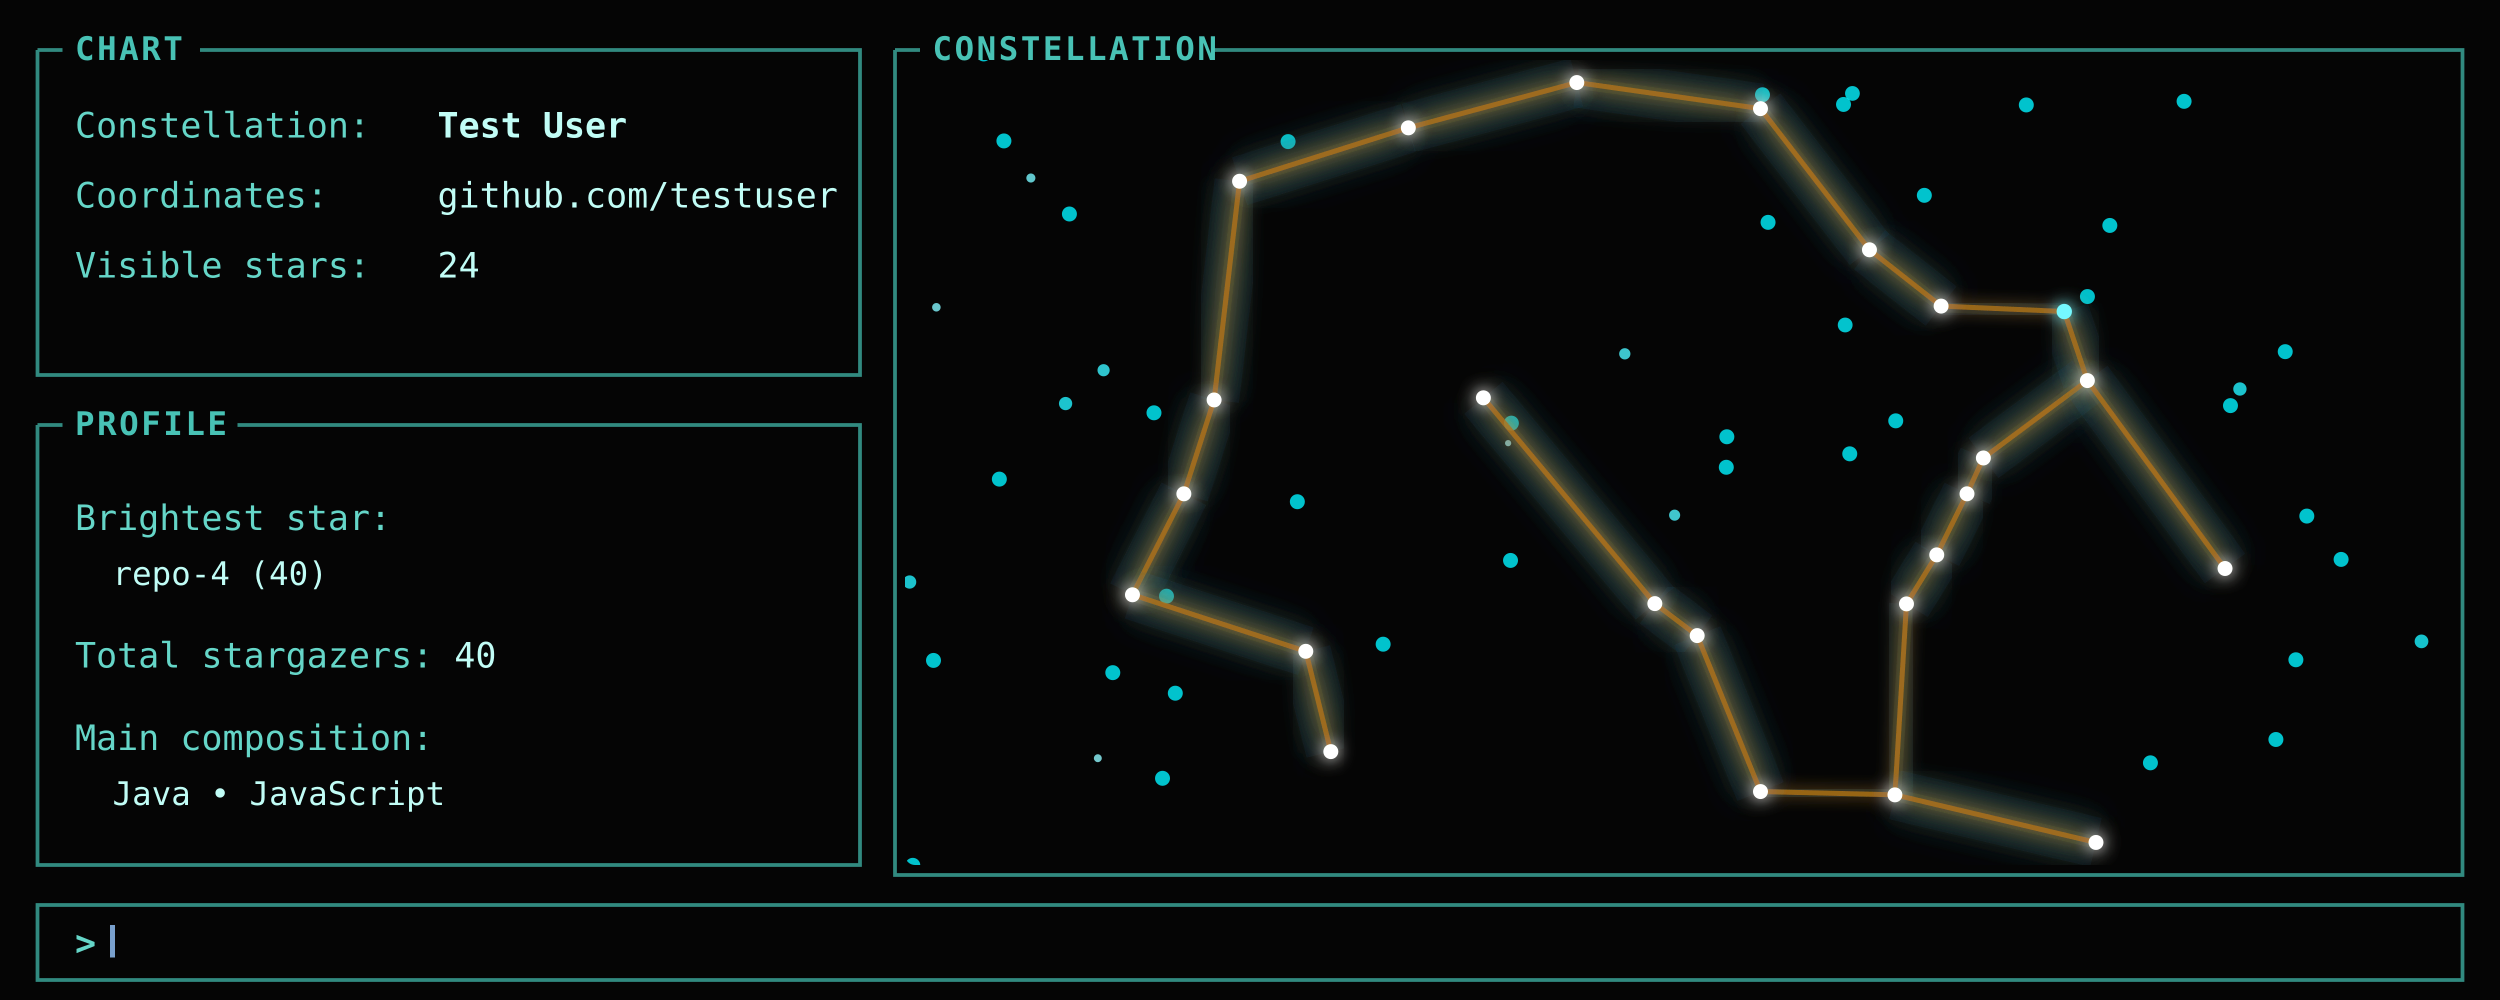
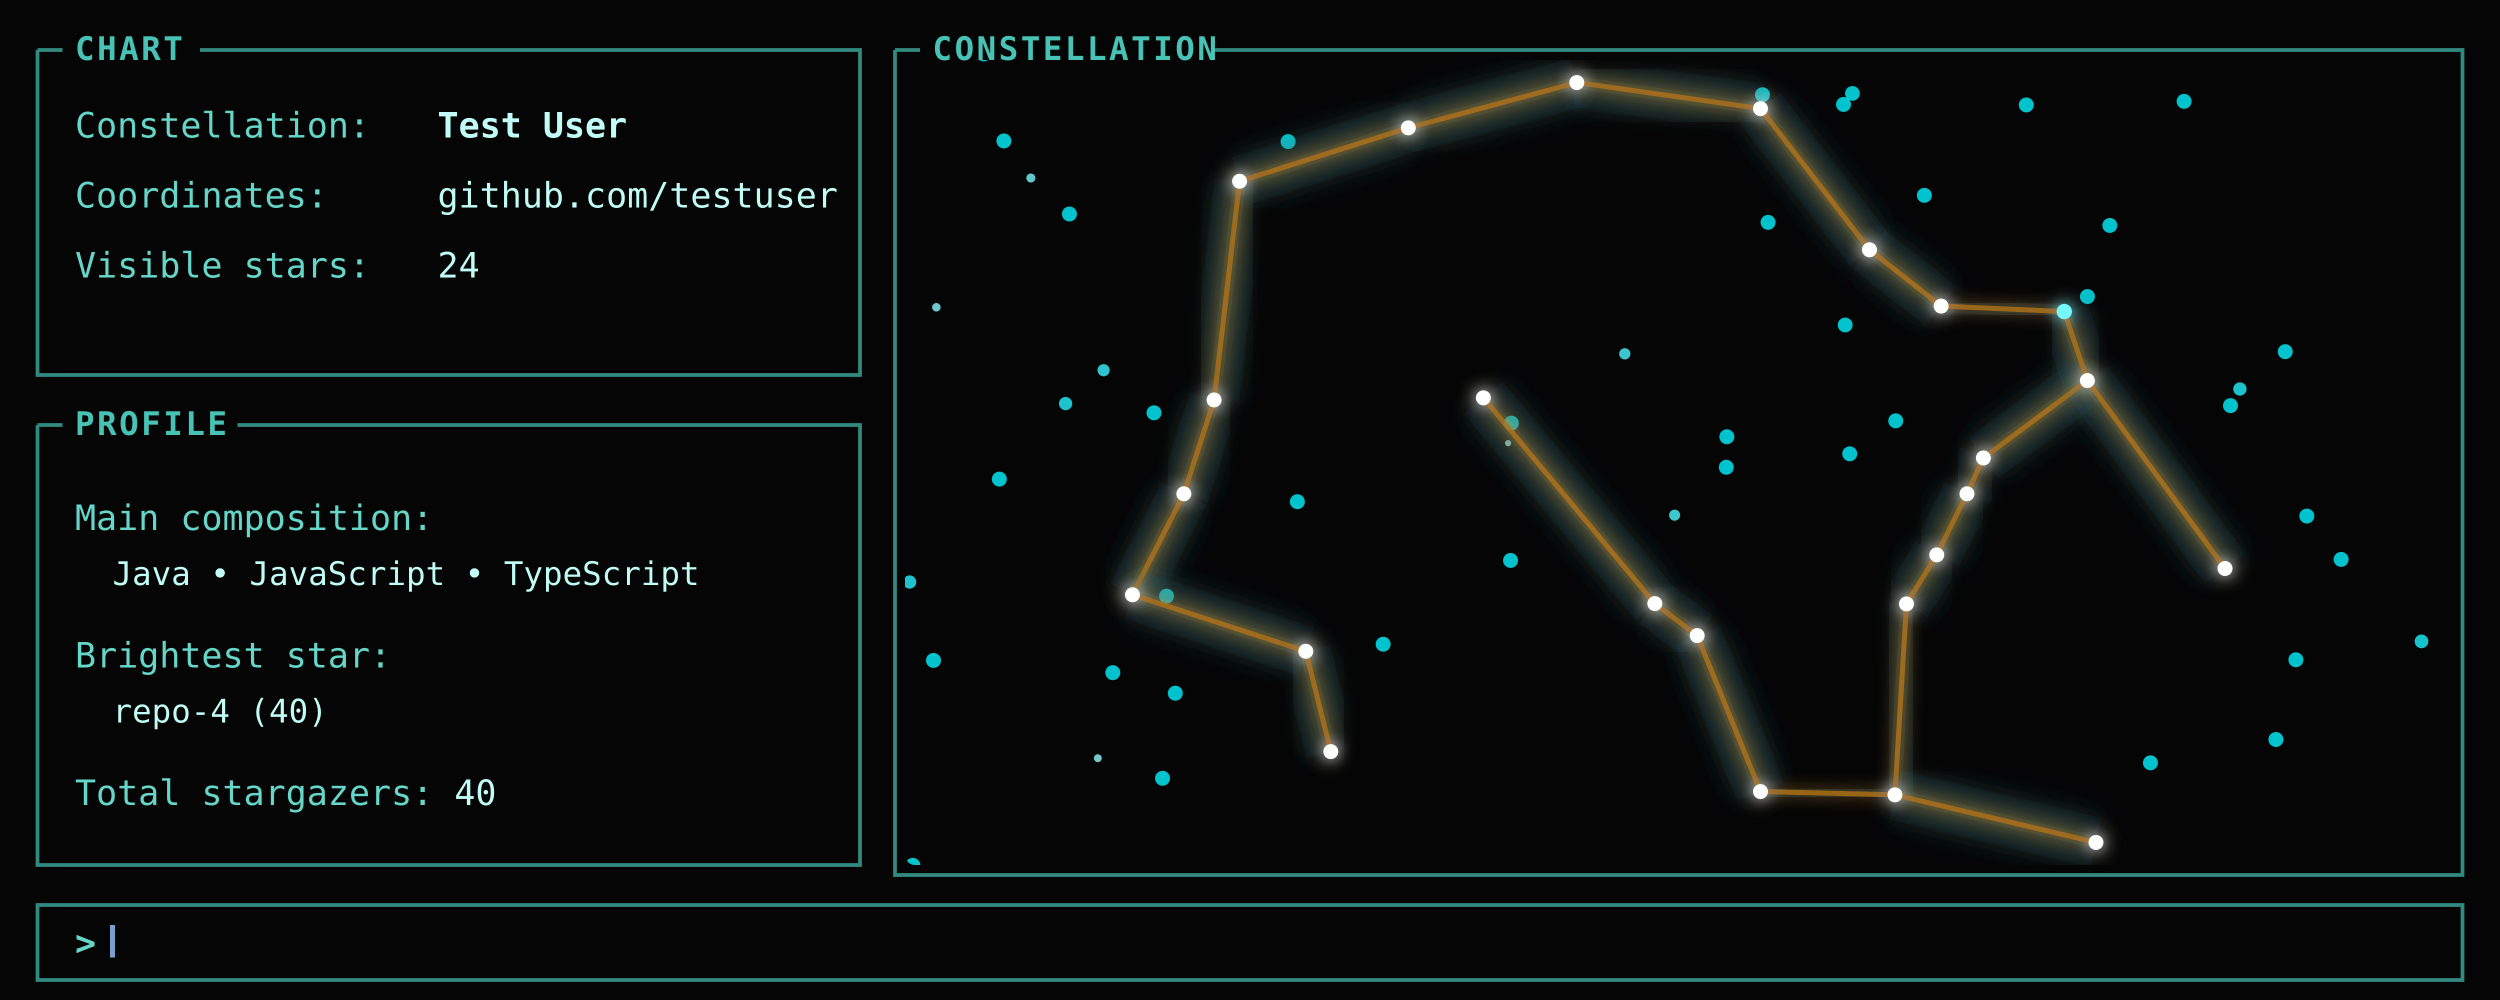
<svg xmlns="http://www.w3.org/2000/svg" width="1000" height="400" viewBox="0 0 1000 400">
  <style>
                body {
                    background: #050505;
                    display: flex;
                    align-items: center;
                    justify-content: center;
                    height: 100vh;
                    margin: 0;
                    overflow: hidden;
                }

                .canvas-wrapper {
                    filter: drop-shadow(0 0 12px rgba(0, 242, 255, 0.5));
                    display: flex;
                    align-items: center;
                    justify-content: center;
                    border: solid white 0.5px;
                }

                svg {
                    width: 100%;
                    height: 100%;
                    display: block;
                }

                @keyframes wobbleRotate {
                    0% {
                        transform: rotate(0deg) scale(1);
                    }

                    25% {
                        transform: rotate(90deg) scale(1.02) skewX(1deg);
                    }

                    50% {
                        transform: rotate(180deg) scale(1);
                    }

                    75% {
                        transform: rotate(270deg) scale(0.98) skewX(-1deg);
                    }

                    100% {
                        transform: rotate(360deg) scale(1);
                    }
                }

                .tui-border { stroke: #318a80; stroke-width: 1.5; fill: none; }
                .tui-header { fill: #48c2b5; font-size: 13px; font-weight: bold; letter-spacing: 1px; font-family: Consolas; }
                .label { fill: #65d6c8; font-size: 14px; font-family: Consolas; }
                .value { fill: #c1fdf6; font-size: 14px; font-family: Consolas; }
                .value-indent { fill: #c1fdf6; font-size: 13px; font-family: Consolas; }
-                 .crosshair { stroke: #2a615a; stroke-width: 1; opacity: 0.7; }
            </style>
  <defs>
    <filter id="neonGlow">
      <feGaussianBlur stdDeviation="3" result="blur" />
      <feComposite in="SourceGraphic" in2="blur" operator="over" />
    </filter>
    <filter id="lineGlow" x="-20%" y="-20%" width="140%" height="140%">
      <feGaussianBlur stdDeviation="3" result="blur" />
      <feComposite in="SourceGraphic" in2="blur" operator="over" />
    </filter>
    <filter id="secondLangGlow" x="-50%" y="-50%" width="200%" height="200%">
      <feGaussianBlur stdDeviation="6" result="blur" />
      <feFlood flood-color="#f1e05a" result="color" />
      <feComposite in="color" in2="blur" operator="in" result="glow" />
      <feMerge>
        <feMergeNode in="glow" />
        <feMergeNode in="SourceGraphic" />
      </feMerge>
    </filter>
    <filter id="thirdLangGlow" x="-50%" y="-50%" width="200%" height="200%">
      <feGaussianBlur stdDeviation="6" result="blur" />
      <feFlood flood-color="#3178c6" result="color" />
      <feComposite in="color" in2="blur" operator="in" result="glow" />
      <feMerge>
        <feMergeNode in="glow" />
        <feMergeNode in="SourceGraphic" />
      </feMerge>
    </filter>
    <filter id="softGlow" x="-50%" y="-50%" width="200%" height="200%">
      <feGaussianBlur stdDeviation="6" result="blur" />
      <feFlood flood-color="#b07219" result="color" />
      <feComposite in="color" in2="blur" operator="in" result="softGlow" />
      <feMerge>
        <feMergeNode in="softGlow" />
        <feMergeNode in="SourceGraphic" />
      </feMerge>
    </filter>
    <clipPath id="viewportClip">
      <rect x="362" y="24" width="619" height="322" rx="4" ry="4" />
    </clipPath>
  </defs>
  <rect width="1000" height="400" fill="#050505" />
  <g clip-path="url(#viewportClip)">
    <g id="starfield">
      <circle cx="737.407" cy="41.778" r="3" fill="rgb(0, 242, 255)" opacity="0.8">
        <animate attributeName="opacity" values="0.1;0.7;0.1" dur="4.551s" repeatCount="indefinite" />
      </circle>
      <circle cx="295.469" cy="337.65" r="3" fill="rgb(0, 242, 255)" opacity="0.8">
        <animate attributeName="opacity" values="0.1;0.7;0.1" dur="2.338s" repeatCount="indefinite" />
      </circle>
      <circle cx="445.121" cy="269.064" r="3" fill="rgb(0, 242, 255)" opacity="0.8">
        <animate attributeName="opacity" values="0.1;0.7;0.1" dur="2.59s" repeatCount="indefinite" />
      </circle>
      <circle cx="17.195" cy="51.151" r="2.363" fill="rgb(64, 245, 255)" opacity="0.8">
        <animate attributeName="opacity" values="0.1;0.7;0.1" dur="3.423s" repeatCount="indefinite" />
      </circle>
      <circle cx="202.312" cy="54.775" r="3" fill="rgb(0, 242, 255)" opacity="0.8">
        <animate attributeName="opacity" values="0.1;0.7;0.1" dur="4.64s" repeatCount="indefinite" />
      </circle>
      <circle cx="413.249" cy="370.766" r="3" fill="rgb(0, 242, 255)" opacity="0.8">
        <animate attributeName="opacity" values="0.1;0.7;0.1" dur="4.916s" repeatCount="indefinite" />
      </circle>
      <circle cx="910.363" cy="295.799" r="3" fill="rgb(0, 242, 255)" opacity="0.8">
        <animate attributeName="opacity" values="0.1;0.7;0.1" dur="3.559s" repeatCount="indefinite" />
      </circle>
      <circle cx="758.297" cy="168.334" r="3" fill="rgb(0, 242, 255)" opacity="0.8">
        <animate attributeName="opacity" values="0.1;0.7;0.1" dur="3.871s" repeatCount="indefinite" />
      </circle>
      <circle cx="860.173" cy="305.132" r="3" fill="rgb(0, 242, 255)" opacity="0.8">
        <animate attributeName="opacity" values="0.1;0.7;0.1" dur="2.055s" repeatCount="indefinite" />
      </circle>
      <circle cx="78.956" cy="172.327" r="3" fill="rgb(0, 242, 255)" opacity="0.8">
        <animate attributeName="opacity" values="0.1;0.7;0.1" dur="5.492s" repeatCount="indefinite" />
      </circle>
      <circle cx="373.402" cy="264.169" r="3" fill="rgb(0, 242, 255)" opacity="0.8">
        <animate attributeName="opacity" values="0.1;0.7;0.1" dur="3.52s" repeatCount="indefinite" />
      </circle>
      <circle cx="80.182" cy="360.366" r="3" fill="rgb(0, 242, 255)" opacity="0.8">
        <animate attributeName="opacity" values="0.1;0.7;0.1" dur="2.214s" repeatCount="indefinite" />
      </circle>
      <circle cx="170.508" cy="49.255" r="3" fill="rgb(0, 242, 255)" opacity="0.8">
        <animate attributeName="opacity" values="0.1;0.7;0.1" dur="3.946s" repeatCount="indefinite" />
      </circle>
      <circle cx="916.802" cy="6.67" r="3" fill="rgb(0, 242, 255)" opacity="0.8">
        <animate attributeName="opacity" values="0.1;0.7;0.1" dur="5.149s" repeatCount="indefinite" />
      </circle>
      <circle cx="441.435" cy="148.089" r="2.437" fill="rgb(57, 244, 255)" opacity="0.8">
        <animate attributeName="opacity" values="0.1;0.7;0.1" dur="2.904s" repeatCount="indefinite" />
      </circle>
      <circle cx="968.602" cy="256.55" r="2.745" fill="rgb(26, 243, 255)" opacity="0.8">
        <animate attributeName="opacity" values="0.1;0.7;0.1" dur="2.025s" repeatCount="indefinite" />
      </circle>
      <circle cx="769.736" cy="78.133" r="3" fill="rgb(0, 242, 255)" opacity="0.8">
        <animate attributeName="opacity" values="0.1;0.7;0.1" dur="2.486s" repeatCount="indefinite" />
      </circle>
      <circle cx="843.933" cy="90.178" r="3" fill="rgb(0, 242, 255)" opacity="0.8">
        <animate attributeName="opacity" values="0.1;0.7;0.1" dur="5.621s" repeatCount="indefinite" />
      </circle>
      <circle cx="466.592" cy="238.474" r="3" fill="rgb(0, 242, 255)" opacity="0.8">
        <animate attributeName="opacity" values="0.1;0.7;0.1" dur="5.581s" repeatCount="indefinite" />
      </circle>
      <circle cx="77.363" cy="385.732" r="3" fill="rgb(0, 242, 255)" opacity="0.8">
        <animate attributeName="opacity" values="0.1;0.7;0.1" dur="2.383s" repeatCount="indefinite" />
      </circle>
      <circle cx="363.848" cy="232.808" r="2.659" fill="rgb(34, 243, 255)" opacity="0.8">
        <animate attributeName="opacity" values="0.1;0.7;0.1" dur="4.626s" repeatCount="indefinite" />
      </circle>
      <circle cx="127.305" cy="364.679" r="2.204" fill="rgb(81, 246, 255)" opacity="0.8">
        <animate attributeName="opacity" values="0.1;0.7;0.1" dur="2.645s" repeatCount="indefinite" />
      </circle>
      <circle cx="892.189" cy="162.247" r="3" fill="rgb(0, 242, 255)" opacity="0.8">
        <animate attributeName="opacity" values="0.1;0.7;0.1" dur="5.231s" repeatCount="indefinite" />
      </circle>
      <circle cx="42.894" cy="66.691" r="0.898" fill="rgb(214, 252, 255)" opacity="0.8">
        <animate attributeName="opacity" values="0.1;0.7;0.1" dur="4.588s" repeatCount="indefinite" />
      </circle>
      <circle cx="938.544" cy="372.352" r="1.368" fill="rgb(166, 250, 255)" opacity="0.8">
        <animate attributeName="opacity" values="0.1;0.7;0.1" dur="5.924s" repeatCount="indefinite" />
      </circle>
      <circle cx="269.131" cy="27.668" r="3" fill="rgb(0, 242, 255)" opacity="0.8">
        <animate attributeName="opacity" values="0.1;0.7;0.1" dur="4.537s" repeatCount="indefinite" />
      </circle>
      <circle cx="111.894" cy="333.714" r="3" fill="rgb(0, 242, 255)" opacity="0.8">
        <animate attributeName="opacity" values="0.1;0.7;0.1" dur="2.546s" repeatCount="indefinite" />
      </circle>
      <circle cx="401.567" cy="56.373" r="3" fill="rgb(0, 242, 255)" opacity="0.8">
        <animate attributeName="opacity" values="0.1;0.7;0.1" dur="5.691s" repeatCount="indefinite" />
      </circle>
      <circle cx="22.71" cy="8.368" r="3" fill="rgb(0, 242, 255)" opacity="0.8">
        <animate attributeName="opacity" values="0.1;0.7;0.1" dur="4.596s" repeatCount="indefinite" />
      </circle>
      <circle cx="427.768" cy="85.597" r="3" fill="rgb(0, 242, 255)" opacity="0.8">
        <animate attributeName="opacity" values="0.1;0.7;0.1" dur="2.944s" repeatCount="indefinite" />
      </circle>
      <circle cx="690.74" cy="174.706" r="3" fill="rgb(0, 242, 255)" opacity="0.8">
        <animate attributeName="opacity" values="0.1;0.7;0.1" dur="3.552s" repeatCount="indefinite" />
      </circle>
      <circle cx="604.211" cy="224.174" r="3" fill="rgb(0, 242, 255)" opacity="0.8">
        <animate attributeName="opacity" values="0.1;0.7;0.1" dur="5.961s" repeatCount="indefinite" />
      </circle>
      <circle cx="426.235" cy="161.424" r="2.657" fill="rgb(34, 243, 255)" opacity="0.8">
        <animate attributeName="opacity" values="0.1;0.7;0.1" dur="2.046s" repeatCount="indefinite" />
      </circle>
      <circle cx="219.404" cy="235.825" r="3" fill="rgb(0, 242, 255)" opacity="0.8">
        <animate attributeName="opacity" values="0.1;0.7;0.1" dur="4.886s" repeatCount="indefinite" />
      </circle>
      <circle cx="412.349" cy="71.206" r="1.816" fill="rgb(120, 248, 255)" opacity="0.8">
        <animate attributeName="opacity" values="0.1;0.7;0.1" dur="5.955s" repeatCount="indefinite" />
      </circle>
      <circle cx="302.998" cy="348.682" r="3" fill="rgb(0, 242, 255)" opacity="0.8">
        <animate attributeName="opacity" values="0.1;0.7;0.1" dur="2.882s" repeatCount="indefinite" />
      </circle>
      <circle cx="895.966" cy="155.602" r="2.666" fill="rgb(34, 243, 255)" opacity="0.8">
        <animate attributeName="opacity" values="0.1;0.7;0.1" dur="5.46s" repeatCount="indefinite" />
      </circle>
      <circle cx="873.635" cy="40.536" r="3" fill="rgb(0, 242, 255)" opacity="0.8">
        <animate attributeName="opacity" values="0.1;0.7;0.1" dur="4.838s" repeatCount="indefinite" />
      </circle>
      <circle cx="208.343" cy="399.388" r="2.622" fill="rgb(38, 243, 255)" opacity="0.8">
        <animate attributeName="opacity" values="0.1;0.7;0.1" dur="5.679s" repeatCount="indefinite" />
      </circle>
      <circle cx="690.518" cy="186.912" r="3" fill="rgb(0, 242, 255)" opacity="0.8">
        <animate attributeName="opacity" values="0.1;0.7;0.1" dur="4.206s" repeatCount="indefinite" />
      </circle>
      <circle cx="439.133" cy="303.286" r="1.584" fill="rgb(144, 249, 255)" opacity="0.8">
        <animate attributeName="opacity" values="0.1;0.7;0.1" dur="5.451s" repeatCount="indefinite" />
      </circle>
      <circle cx="219.469" cy="190.109" r="3" fill="rgb(0, 242, 255)" opacity="0.8">
        <animate attributeName="opacity" values="0.1;0.7;0.1" dur="5.757s" repeatCount="indefinite" />
      </circle>
      <circle cx="290.765" cy="26.284" r="3" fill="rgb(0, 242, 255)" opacity="0.8">
        <animate attributeName="opacity" values="0.1;0.7;0.1" dur="2.472s" repeatCount="indefinite" />
      </circle>
      <circle cx="365.119" cy="346.131" r="3" fill="rgb(0, 242, 255)" opacity="0.8">
        <animate attributeName="opacity" values="0.1;0.7;0.1" dur="5.513s" repeatCount="indefinite" />
      </circle>
      <circle cx="59.987" cy="245.303" r="1.776" fill="rgb(124, 248, 255)" opacity="0.8">
        <animate attributeName="opacity" values="0.1;0.7;0.1" dur="5.957s" repeatCount="indefinite" />
      </circle>
      <circle cx="738.07" cy="129.994" r="2.969" fill="rgb(3, 242, 255)" opacity="0.8">
        <animate attributeName="opacity" values="0.1;0.7;0.1" dur="5.786s" repeatCount="indefinite" />
      </circle>
      <circle cx="603.253" cy="177.256" r="1.253" fill="rgb(178, 251, 255)" opacity="0.8">
        <animate attributeName="opacity" values="0.1;0.7;0.1" dur="4.032s" repeatCount="indefinite" />
      </circle>
      <circle cx="518.937" cy="200.684" r="3" fill="rgb(0, 242, 255)" opacity="0.8">
        <animate attributeName="opacity" values="0.1;0.7;0.1" dur="5.458s" repeatCount="indefinite" />
      </circle>
      <circle cx="399.741" cy="191.649" r="3" fill="rgb(0, 242, 255)" opacity="0.8">
        <animate attributeName="opacity" values="0.1;0.7;0.1" dur="2.866s" repeatCount="indefinite" />
      </circle>
      <circle cx="138.14" cy="135.796" r="1.679" fill="rgb(134, 248, 255)" opacity="0.8">
        <animate attributeName="opacity" values="0.1;0.7;0.1" dur="3.416s" repeatCount="indefinite" />
      </circle>
      <circle cx="222.198" cy="292.637" r="3" fill="rgb(0, 242, 255)" opacity="0.8">
        <animate attributeName="opacity" values="0.1;0.7;0.1" dur="4.863s" repeatCount="indefinite" />
      </circle>
      <circle cx="604.542" cy="169.262" r="3" fill="rgb(0, 242, 255)" opacity="0.8">
        <animate attributeName="opacity" values="0.1;0.7;0.1" dur="4.344s" repeatCount="indefinite" />
      </circle>
      <circle cx="922.726" cy="206.43" r="3" fill="rgb(0, 242, 255)" opacity="0.8">
        <animate attributeName="opacity" values="0.1;0.7;0.1" dur="5.549s" repeatCount="indefinite" />
      </circle>
      <circle cx="704.992" cy="37.901" r="3" fill="rgb(0, 242, 255)" opacity="0.8">
        <animate attributeName="opacity" values="0.1;0.7;0.1" dur="2.413s" repeatCount="indefinite" />
      </circle>
      <circle cx="869.684" cy="4" r="3" fill="rgb(0, 242, 255)" opacity="0.8">
        <animate attributeName="opacity" values="0.1;0.7;0.1" dur="5.197s" repeatCount="indefinite" />
      </circle>
      <circle cx="300.962" cy="11.608" r="3" fill="rgb(0, 242, 255)" opacity="0.8">
        <animate attributeName="opacity" values="0.1;0.7;0.1" dur="3.039s" repeatCount="indefinite" />
      </circle>
      <circle cx="215.622" cy="0.816" r="3" fill="rgb(0, 242, 255)" opacity="0.8">
        <animate attributeName="opacity" values="0.1;0.7;0.1" dur="2.273s" repeatCount="indefinite" />
      </circle>
      <circle cx="64.499" cy="101.639" r="3" fill="rgb(0, 242, 255)" opacity="0.8">
        <animate attributeName="opacity" values="0.1;0.7;0.1" dur="3.997s" repeatCount="indefinite" />
      </circle>
      <circle cx="107.968" cy="332.993" r="3" fill="rgb(0, 242, 255)" opacity="0.8">
        <animate attributeName="opacity" values="0.1;0.7;0.1" dur="3.078s" repeatCount="indefinite" />
      </circle>
      <circle cx="739.901" cy="181.53" r="3" fill="rgb(0, 242, 255)" opacity="0.8">
        <animate attributeName="opacity" values="0.1;0.7;0.1" dur="4.58s" repeatCount="indefinite" />
      </circle>
      <circle cx="914.093" cy="140.666" r="3" fill="rgb(0, 242, 255)" opacity="0.8">
        <animate attributeName="opacity" values="0.1;0.7;0.1" dur="3.266s" repeatCount="indefinite" />
      </circle>
      <circle cx="470.122" cy="277.282" r="3" fill="rgb(0, 242, 255)" opacity="0.8">
        <animate attributeName="opacity" values="0.1;0.7;0.1" dur="4.563s" repeatCount="indefinite" />
      </circle>
      <circle cx="136.813" cy="59.182" r="3" fill="rgb(0, 242, 255)" opacity="0.8">
        <animate attributeName="opacity" values="0.1;0.7;0.1" dur="3.046s" repeatCount="indefinite" />
      </circle>
      <circle cx="81.503" cy="269.069" r="2.705" fill="rgb(30, 243, 255)" opacity="0.8">
        <animate attributeName="opacity" values="0.1;0.7;0.1" dur="5.092s" repeatCount="indefinite" />
      </circle>
      <circle cx="218.56" cy="247.179" r="3" fill="rgb(0, 242, 255)" opacity="0.8">
        <animate attributeName="opacity" values="0.1;0.7;0.1" dur="3.599s" repeatCount="indefinite" />
      </circle>
      <circle cx="918.357" cy="263.91" r="3" fill="rgb(0, 242, 255)" opacity="0.8">
        <animate attributeName="opacity" values="0.1;0.7;0.1" dur="2.757s" repeatCount="indefinite" />
      </circle>
      <circle cx="515.237" cy="56.64" r="3" fill="rgb(0, 242, 255)" opacity="0.8">
        <animate attributeName="opacity" values="0.1;0.7;0.1" dur="5.872s" repeatCount="indefinite" />
      </circle>
      <circle cx="465.007" cy="311.323" r="3" fill="rgb(0, 242, 255)" opacity="0.8">
        <animate attributeName="opacity" values="0.1;0.7;0.1" dur="5.116s" repeatCount="indefinite" />
      </circle>
      <circle cx="537.561" cy="14.436" r="2.112" fill="rgb(90, 246, 255)" opacity="0.8">
        <animate attributeName="opacity" values="0.1;0.7;0.1" dur="4.454s" repeatCount="indefinite" />
      </circle>
      <circle cx="810.523" cy="41.975" r="3" fill="rgb(0, 242, 255)" opacity="0.8">
        <animate attributeName="opacity" values="0.1;0.7;0.1" dur="4.444s" repeatCount="indefinite" />
      </circle>
      <circle cx="957.644" cy="381.339" r="3" fill="rgb(0, 242, 255)" opacity="0.8">
        <animate attributeName="opacity" values="0.1;0.7;0.1" dur="5.072s" repeatCount="indefinite" />
      </circle>
      <circle cx="393.47" cy="21.575" r="3" fill="rgb(0, 242, 255)" opacity="0.8">
        <animate attributeName="opacity" values="0.1;0.7;0.1" dur="3.569s" repeatCount="indefinite" />
      </circle>
      <circle cx="461.593" cy="165.124" r="3" fill="rgb(0, 242, 255)" opacity="0.8">
        <animate attributeName="opacity" values="0.1;0.7;0.1" dur="3.486s" repeatCount="indefinite" />
      </circle>
      <circle cx="834.973" cy="118.615" r="3" fill="rgb(0, 242, 255)" opacity="0.8">
        <animate attributeName="opacity" values="0.1;0.7;0.1" dur="5.766s" repeatCount="indefinite" />
      </circle>
      <circle cx="136.773" cy="262.575" r="3" fill="rgb(0, 242, 255)" opacity="0.8">
        <animate attributeName="opacity" values="0.1;0.7;0.1" dur="2.738s" repeatCount="indefinite" />
      </circle>
      <circle cx="740.972" cy="37.371" r="2.955" fill="rgb(4, 242, 255)" opacity="0.8">
        <animate attributeName="opacity" values="0.1;0.7;0.1" dur="2.896s" repeatCount="indefinite" />
      </circle>
      <circle cx="649.92" cy="141.528" r="2.262" fill="rgb(75, 245, 255)" opacity="0.8">
        <animate attributeName="opacity" values="0.1;0.7;0.1" dur="3.055s" repeatCount="indefinite" />
      </circle>
      <circle cx="739.963" cy="16.172" r="3" fill="rgb(0, 242, 255)" opacity="0.8">
        <animate attributeName="opacity" values="0.1;0.7;0.1" dur="2.638s" repeatCount="indefinite" />
      </circle>
      <circle cx="994.661" cy="108.077" r="3" fill="rgb(0, 242, 255)" opacity="0.8">
        <animate attributeName="opacity" values="0.1;0.7;0.1" dur="5.472s" repeatCount="indefinite" />
      </circle>
      <circle cx="144.568" cy="227.061" r="3" fill="rgb(0, 242, 255)" opacity="0.8">
        <animate attributeName="opacity" values="0.1;0.7;0.1" dur="5.906s" repeatCount="indefinite" />
      </circle>
      <circle cx="374.552" cy="122.911" r="1.706" fill="rgb(131, 248, 255)" opacity="0.8">
        <animate attributeName="opacity" values="0.1;0.7;0.1" dur="2.546s" repeatCount="indefinite" />
      </circle>
      <circle cx="224.333" cy="139.691" r="3" fill="rgb(0, 242, 255)" opacity="0.8">
        <animate attributeName="opacity" values="0.1;0.7;0.1" dur="5.649s" repeatCount="indefinite" />
      </circle>
      <circle cx="3.112" cy="199.045" r="1.665" fill="rgb(136, 248, 255)" opacity="0.8">
        <animate attributeName="opacity" values="0.1;0.7;0.1" dur="5.772s" repeatCount="indefinite" />
      </circle>
      <circle cx="707.222" cy="88.94" r="3" fill="rgb(0, 242, 255)" opacity="0.8">
        <animate attributeName="opacity" values="0.1;0.7;0.1" dur="2.825s" repeatCount="indefinite" />
      </circle>
      <circle cx="726.064" cy="371.482" r="3" fill="rgb(0, 242, 255)" opacity="0.8">
        <animate attributeName="opacity" values="0.1;0.7;0.1" dur="3.815s" repeatCount="indefinite" />
      </circle>
      <circle cx="553.26" cy="257.68" r="3" fill="rgb(0, 242, 255)" opacity="0.8">
        <animate attributeName="opacity" values="0.1;0.7;0.1" dur="5.247s" repeatCount="indefinite" />
      </circle>
      <circle cx="238.214" cy="141.739" r="3" fill="rgb(0, 242, 255)" opacity="0.8">
        <animate attributeName="opacity" values="0.1;0.7;0.1" dur="4.237s" repeatCount="indefinite" />
      </circle>
      <circle cx="124.267" cy="81.54" r="3" fill="rgb(0, 242, 255)" opacity="0.8">
        <animate attributeName="opacity" values="0.1;0.7;0.1" dur="2.42s" repeatCount="indefinite" />
      </circle>
      <circle cx="126.38" cy="248.771" r="2.943" fill="rgb(5, 242, 255)" opacity="0.8">
        <animate attributeName="opacity" values="0.1;0.7;0.1" dur="2.527s" repeatCount="indefinite" />
      </circle>
      <circle cx="947.715" cy="374.081" r="3" fill="rgb(0, 242, 255)" opacity="0.8">
        <animate attributeName="opacity" values="0.1;0.7;0.1" dur="4.949s" repeatCount="indefinite" />
      </circle>
      <circle cx="11.704" cy="393.794" r="3" fill="rgb(0, 242, 255)" opacity="0.8">
        <animate attributeName="opacity" values="0.1;0.7;0.1" dur="5.365s" repeatCount="indefinite" />
      </circle>
      <circle cx="980.245" cy="396.489" r="3" fill="rgb(0, 242, 255)" opacity="0.8">
        <animate attributeName="opacity" values="0.1;0.7;0.1" dur="4.219s" repeatCount="indefinite" />
      </circle>
      <circle cx="669.848" cy="206.063" r="2.223" fill="rgb(79, 246, 255)" opacity="0.8">
        <animate attributeName="opacity" values="0.1;0.7;0.1" dur="2.944s" repeatCount="indefinite" />
      </circle>
      <circle cx="307.494" cy="42.623" r="3" fill="rgb(0, 242, 255)" opacity="0.8">
        <animate attributeName="opacity" values="0.1;0.7;0.1" dur="5.551s" repeatCount="indefinite" />
      </circle>
      <circle cx="483.968" cy="8.653" r="1.455" fill="rgb(157, 250, 255)" opacity="0.8">
        <animate attributeName="opacity" values="0.1;0.7;0.1" dur="3.989s" repeatCount="indefinite" />
      </circle>
      <circle cx="351.17" cy="12.29" r="2.748" fill="rgb(25, 243, 255)" opacity="0.8">
        <animate attributeName="opacity" values="0.1;0.7;0.1" dur="3.258s" repeatCount="indefinite" />
      </circle>
      <circle cx="197.624" cy="61.329" r="3" fill="rgb(0, 242, 255)" opacity="0.8">
        <animate attributeName="opacity" values="0.1;0.7;0.1" dur="2.246s" repeatCount="indefinite" />
      </circle>
      <circle cx="16.39" cy="165.969" r="3" fill="rgb(0, 242, 255)" opacity="0.8">
        <animate attributeName="opacity" values="0.1;0.7;0.1" dur="3.56s" repeatCount="indefinite" />
      </circle>
      <circle cx="34.923" cy="107.846" r="3" fill="rgb(0, 242, 255)" opacity="0.8">
        <animate attributeName="opacity" values="0.1;0.7;0.1" dur="4.305s" repeatCount="indefinite" />
      </circle>
      <circle cx="936.443" cy="223.763" r="3" fill="rgb(0, 242, 255)" opacity="0.8">
        <animate attributeName="opacity" values="0.1;0.7;0.1" dur="4.991s" repeatCount="indefinite" />
      </circle>
    </g>
    <g transform="translate(164.1957, 7.524849)" filter="url(#neonGlow)" style="animation: float 11.097s ease-in-out infinite;">
      <g>
        <g filter="url(#thirdLangGlow)">
          <line x1="540" y1="35.935" x2="583.59" y2="92.391" stroke="#3178c6" stroke-width="20" stroke-opacity="0.07">
            <animate attributeName="opacity" values="0.05;0.1;0.05" dur="3s" repeatCount="indefinite" />
          </line>
        </g>
        <g filter="url(#secondLangGlow)">
          <line x1="540" y1="35.935" x2="583.59" y2="92.391" stroke="#f1e05a" stroke-width="5" stroke-opacity="0.07">
            <animate attributeName="opacity" values="0.05;0.1;0.05" dur="3s" repeatCount="indefinite" />
          </line>
        </g>
        <g filter="url(#softGlow)">
          <line x1="540" y1="35.935" x2="583.59" y2="92.391" stroke="#b07219" stroke-width="2" stroke-opacity="0.8">
            <animate attributeName="opacity" values="0.6;1;0.6" dur="1.5s" repeatCount="indefinite" />
          </line>
        </g>
        <g filter="url(#thirdLangGlow)">
          <line x1="583.59" y1="92.391" x2="612.25" y2="114.916" stroke="#3178c6" stroke-width="20" stroke-opacity="0.07">
            <animate attributeName="opacity" values="0.05;0.1;0.05" dur="3s" repeatCount="indefinite" />
          </line>
        </g>
        <g filter="url(#secondLangGlow)">
          <line x1="583.59" y1="92.391" x2="612.25" y2="114.916" stroke="#f1e05a" stroke-width="5" stroke-opacity="0.07">
            <animate attributeName="opacity" values="0.05;0.1;0.05" dur="3s" repeatCount="indefinite" />
          </line>
        </g>
        <g filter="url(#softGlow)">
          <line x1="583.59" y1="92.391" x2="612.25" y2="114.916" stroke="#b07219" stroke-width="2" stroke-opacity="0.8">
            <animate attributeName="opacity" values="0.6;1;0.6" dur="1.5s" repeatCount="indefinite" />
          </line>
        </g>
        <g filter="url(#thirdLangGlow)">
          <line x1="612.25" y1="114.916" x2="661.51" y2="117.094" stroke="#3178c6" stroke-width="20" stroke-opacity="0.07">
            <animate attributeName="opacity" values="0.05;0.1;0.05" dur="3s" repeatCount="indefinite" />
          </line>
        </g>
        <g filter="url(#secondLangGlow)">
          <line x1="612.25" y1="114.916" x2="661.51" y2="117.094" stroke="#f1e05a" stroke-width="5" stroke-opacity="0.07">
            <animate attributeName="opacity" values="0.05;0.1;0.05" dur="3s" repeatCount="indefinite" />
          </line>
        </g>
        <g filter="url(#softGlow)">
          <line x1="612.25" y1="114.916" x2="661.51" y2="117.094" stroke="#b07219" stroke-width="2" stroke-opacity="0.8">
            <animate attributeName="opacity" values="0.6;1;0.6" dur="1.5s" repeatCount="indefinite" />
          </line>
        </g>
        <g filter="url(#thirdLangGlow)">
          <line x1="661.51" y1="117.094" x2="670.752" y2="144.706" stroke="#3178c6" stroke-width="20" stroke-opacity="0.07">
            <animate attributeName="opacity" values="0.05;0.1;0.05" dur="3s" repeatCount="indefinite" />
          </line>
        </g>
        <g filter="url(#secondLangGlow)">
          <line x1="661.51" y1="117.094" x2="670.752" y2="144.706" stroke="#f1e05a" stroke-width="5" stroke-opacity="0.07">
            <animate attributeName="opacity" values="0.05;0.1;0.05" dur="3s" repeatCount="indefinite" />
          </line>
        </g>
        <g filter="url(#softGlow)">
          <line x1="661.51" y1="117.094" x2="670.752" y2="144.706" stroke="#b07219" stroke-width="2" stroke-opacity="0.8">
            <animate attributeName="opacity" values="0.6;1;0.6" dur="1.5s" repeatCount="indefinite" />
          </line>
        </g>
        <g filter="url(#thirdLangGlow)">
          <line x1="670.752" y1="144.706" x2="629.156" y2="175.666" stroke="#3178c6" stroke-width="20" stroke-opacity="0.07">
            <animate attributeName="opacity" values="0.05;0.1;0.05" dur="3s" repeatCount="indefinite" />
          </line>
        </g>
        <g filter="url(#secondLangGlow)">
          <line x1="670.752" y1="144.706" x2="629.156" y2="175.666" stroke="#f1e05a" stroke-width="5" stroke-opacity="0.07">
            <animate attributeName="opacity" values="0.05;0.1;0.05" dur="3s" repeatCount="indefinite" />
          </line>
        </g>
        <g filter="url(#softGlow)">
          <line x1="670.752" y1="144.706" x2="629.156" y2="175.666" stroke="#b07219" stroke-width="2" stroke-opacity="0.8">
            <animate attributeName="opacity" values="0.6;1;0.6" dur="1.5s" repeatCount="indefinite" />
          </line>
        </g>
        <g filter="url(#thirdLangGlow)">
          <line x1="629.156" y1="175.666" x2="622.604" y2="190" stroke="#3178c6" stroke-width="20" stroke-opacity="0.07">
            <animate attributeName="opacity" values="0.05;0.1;0.05" dur="3s" repeatCount="indefinite" />
          </line>
        </g>
        <g filter="url(#secondLangGlow)">
          <line x1="629.156" y1="175.666" x2="622.604" y2="190" stroke="#f1e05a" stroke-width="5" stroke-opacity="0.07">
            <animate attributeName="opacity" values="0.05;0.1;0.05" dur="3s" repeatCount="indefinite" />
          </line>
        </g>
        <g filter="url(#softGlow)">
          <line x1="629.156" y1="175.666" x2="622.604" y2="190" stroke="#b07219" stroke-width="2" stroke-opacity="0.8">
            <animate attributeName="opacity" values="0.6;1;0.6" dur="1.5s" repeatCount="indefinite" />
          </line>
        </g>
        <g filter="url(#thirdLangGlow)">
          <line x1="622.604" y1="190" x2="610.502" y2="214.422" stroke="#3178c6" stroke-width="20" stroke-opacity="0.07">
            <animate attributeName="opacity" values="0.05;0.1;0.05" dur="3s" repeatCount="indefinite" />
          </line>
        </g>
        <g filter="url(#secondLangGlow)">
          <line x1="622.604" y1="190" x2="610.502" y2="214.422" stroke="#f1e05a" stroke-width="5" stroke-opacity="0.07">
            <animate attributeName="opacity" values="0.05;0.1;0.05" dur="3s" repeatCount="indefinite" />
          </line>
        </g>
        <g filter="url(#softGlow)">
          <line x1="622.604" y1="190" x2="610.502" y2="214.422" stroke="#b07219" stroke-width="2" stroke-opacity="0.8">
            <animate attributeName="opacity" values="0.6;1;0.6" dur="1.5s" repeatCount="indefinite" />
          </line>
        </g>
        <g filter="url(#thirdLangGlow)">
          <line x1="610.502" y1="214.422" x2="598.394" y2="234.036" stroke="#3178c6" stroke-width="20" stroke-opacity="0.07">
            <animate attributeName="opacity" values="0.05;0.1;0.05" dur="3s" repeatCount="indefinite" />
          </line>
        </g>
        <g filter="url(#secondLangGlow)">
          <line x1="610.502" y1="214.422" x2="598.394" y2="234.036" stroke="#f1e05a" stroke-width="5" stroke-opacity="0.07">
            <animate attributeName="opacity" values="0.05;0.1;0.05" dur="3s" repeatCount="indefinite" />
          </line>
        </g>
        <g filter="url(#softGlow)">
          <line x1="610.502" y1="214.422" x2="598.394" y2="234.036" stroke="#b07219" stroke-width="2" stroke-opacity="0.8">
            <animate attributeName="opacity" values="0.6;1;0.6" dur="1.5s" repeatCount="indefinite" />
          </line>
        </g>
        <g filter="url(#thirdLangGlow)">
          <line x1="540" y1="35.935" x2="466.534" y2="25.493" stroke="#3178c6" stroke-width="20" stroke-opacity="0.07">
            <animate attributeName="opacity" values="0.05;0.1;0.05" dur="3s" repeatCount="indefinite" />
          </line>
        </g>
        <g filter="url(#secondLangGlow)">
          <line x1="540" y1="35.935" x2="466.534" y2="25.493" stroke="#f1e05a" stroke-width="5" stroke-opacity="0.07">
            <animate attributeName="opacity" values="0.05;0.1;0.05" dur="3s" repeatCount="indefinite" />
          </line>
        </g>
        <g filter="url(#softGlow)">
          <line x1="540" y1="35.935" x2="466.534" y2="25.493" stroke="#b07219" stroke-width="2" stroke-opacity="0.8">
            <animate attributeName="opacity" values="0.6;1;0.6" dur="1.5s" repeatCount="indefinite" />
          </line>
        </g>
        <g filter="url(#thirdLangGlow)">
          <line x1="466.534" y1="25.493" x2="399.139" y2="43.613" stroke="#3178c6" stroke-width="20" stroke-opacity="0.07">
            <animate attributeName="opacity" values="0.05;0.1;0.05" dur="3s" repeatCount="indefinite" />
          </line>
        </g>
        <g filter="url(#secondLangGlow)">
          <line x1="466.534" y1="25.493" x2="399.139" y2="43.613" stroke="#f1e05a" stroke-width="5" stroke-opacity="0.07">
            <animate attributeName="opacity" values="0.05;0.1;0.05" dur="3s" repeatCount="indefinite" />
          </line>
        </g>
        <g filter="url(#softGlow)">
          <line x1="466.534" y1="25.493" x2="399.139" y2="43.613" stroke="#b07219" stroke-width="2" stroke-opacity="0.8">
            <animate attributeName="opacity" values="0.6;1;0.6" dur="1.5s" repeatCount="indefinite" />
          </line>
        </g>
        <g filter="url(#thirdLangGlow)">
          <line x1="399.139" y1="43.613" x2="331.634" y2="64.98" stroke="#3178c6" stroke-width="20" stroke-opacity="0.07">
            <animate attributeName="opacity" values="0.05;0.1;0.05" dur="3s" repeatCount="indefinite" />
          </line>
        </g>
        <g filter="url(#secondLangGlow)">
          <line x1="399.139" y1="43.613" x2="331.634" y2="64.98" stroke="#f1e05a" stroke-width="5" stroke-opacity="0.07">
            <animate attributeName="opacity" values="0.05;0.1;0.05" dur="3s" repeatCount="indefinite" />
          </line>
        </g>
        <g filter="url(#softGlow)">
          <line x1="399.139" y1="43.613" x2="331.634" y2="64.98" stroke="#b07219" stroke-width="2" stroke-opacity="0.8">
            <animate attributeName="opacity" values="0.6;1;0.6" dur="1.5s" repeatCount="indefinite" />
          </line>
        </g>
        <g filter="url(#thirdLangGlow)">
          <line x1="598.394" y1="234.036" x2="593.775" y2="310.415" stroke="#3178c6" stroke-width="20" stroke-opacity="0.07">
            <animate attributeName="opacity" values="0.05;0.1;0.05" dur="3s" repeatCount="indefinite" />
          </line>
        </g>
        <g filter="url(#secondLangGlow)">
          <line x1="598.394" y1="234.036" x2="593.775" y2="310.415" stroke="#f1e05a" stroke-width="5" stroke-opacity="0.07">
            <animate attributeName="opacity" values="0.05;0.1;0.05" dur="3s" repeatCount="indefinite" />
          </line>
        </g>
        <g filter="url(#softGlow)">
          <line x1="598.394" y1="234.036" x2="593.775" y2="310.415" stroke="#b07219" stroke-width="2" stroke-opacity="0.8">
            <animate attributeName="opacity" values="0.6;1;0.6" dur="1.5s" repeatCount="indefinite" />
          </line>
        </g>
        <g filter="url(#thirdLangGlow)">
          <line x1="593.775" y1="310.415" x2="540" y2="309.098" stroke="#3178c6" stroke-width="20" stroke-opacity="0.07">
            <animate attributeName="opacity" values="0.05;0.1;0.05" dur="3s" repeatCount="indefinite" />
          </line>
        </g>
        <g filter="url(#secondLangGlow)">
          <line x1="593.775" y1="310.415" x2="540" y2="309.098" stroke="#f1e05a" stroke-width="5" stroke-opacity="0.07">
            <animate attributeName="opacity" values="0.05;0.1;0.05" dur="3s" repeatCount="indefinite" />
          </line>
        </g>
        <g filter="url(#softGlow)">
          <line x1="593.775" y1="310.415" x2="540" y2="309.098" stroke="#b07219" stroke-width="2" stroke-opacity="0.8">
            <animate attributeName="opacity" values="0.6;1;0.6" dur="1.5s" repeatCount="indefinite" />
          </line>
        </g>
        <g filter="url(#thirdLangGlow)">
          <line x1="540" y1="309.098" x2="514.673" y2="246.712" stroke="#3178c6" stroke-width="20" stroke-opacity="0.07">
            <animate attributeName="opacity" values="0.05;0.1;0.05" dur="3s" repeatCount="indefinite" />
          </line>
        </g>
        <g filter="url(#secondLangGlow)">
          <line x1="540" y1="309.098" x2="514.673" y2="246.712" stroke="#f1e05a" stroke-width="5" stroke-opacity="0.07">
            <animate attributeName="opacity" values="0.05;0.1;0.05" dur="3s" repeatCount="indefinite" />
          </line>
        </g>
        <g filter="url(#softGlow)">
          <line x1="540" y1="309.098" x2="514.673" y2="246.712" stroke="#b07219" stroke-width="2" stroke-opacity="0.8">
            <animate attributeName="opacity" values="0.6;1;0.6" dur="1.5s" repeatCount="indefinite" />
          </line>
        </g>
        <g filter="url(#thirdLangGlow)">
          <line x1="514.673" y1="246.712" x2="497.741" y2="233.917" stroke="#3178c6" stroke-width="20" stroke-opacity="0.07">
            <animate attributeName="opacity" values="0.05;0.1;0.05" dur="3s" repeatCount="indefinite" />
          </line>
        </g>
        <g filter="url(#secondLangGlow)">
          <line x1="514.673" y1="246.712" x2="497.741" y2="233.917" stroke="#f1e05a" stroke-width="5" stroke-opacity="0.07">
            <animate attributeName="opacity" values="0.05;0.1;0.05" dur="3s" repeatCount="indefinite" />
          </line>
        </g>
        <g filter="url(#softGlow)">
          <line x1="514.673" y1="246.712" x2="497.741" y2="233.917" stroke="#b07219" stroke-width="2" stroke-opacity="0.8">
            <animate attributeName="opacity" values="0.6;1;0.6" dur="1.5s" repeatCount="indefinite" />
          </line>
        </g>
        <g filter="url(#thirdLangGlow)">
          <line x1="593.775" y1="310.415" x2="674.193" y2="329.457" stroke="#3178c6" stroke-width="20" stroke-opacity="0.07">
            <animate attributeName="opacity" values="0.05;0.1;0.05" dur="3s" repeatCount="indefinite" />
          </line>
        </g>
        <g filter="url(#secondLangGlow)">
          <line x1="593.775" y1="310.415" x2="674.193" y2="329.457" stroke="#f1e05a" stroke-width="5" stroke-opacity="0.07">
            <animate attributeName="opacity" values="0.05;0.1;0.05" dur="3s" repeatCount="indefinite" />
          </line>
        </g>
        <g filter="url(#softGlow)">
          <line x1="593.775" y1="310.415" x2="674.193" y2="329.457" stroke="#b07219" stroke-width="2" stroke-opacity="0.8">
            <animate attributeName="opacity" values="0.6;1;0.6" dur="1.5s" repeatCount="indefinite" />
          </line>
        </g>
        <g filter="url(#thirdLangGlow)">
          <line x1="331.634" y1="64.98" x2="321.45" y2="152.452" stroke="#3178c6" stroke-width="20" stroke-opacity="0.07">
            <animate attributeName="opacity" values="0.05;0.1;0.05" dur="3s" repeatCount="indefinite" />
          </line>
        </g>
        <g filter="url(#secondLangGlow)">
          <line x1="331.634" y1="64.98" x2="321.45" y2="152.452" stroke="#f1e05a" stroke-width="5" stroke-opacity="0.07">
            <animate attributeName="opacity" values="0.05;0.1;0.05" dur="3s" repeatCount="indefinite" />
          </line>
        </g>
        <g filter="url(#softGlow)">
          <line x1="331.634" y1="64.98" x2="321.45" y2="152.452" stroke="#b07219" stroke-width="2" stroke-opacity="0.8">
            <animate attributeName="opacity" values="0.6;1;0.6" dur="1.5s" repeatCount="indefinite" />
          </line>
        </g>
        <g filter="url(#thirdLangGlow)">
          <line x1="321.45" y1="152.452" x2="309.35" y2="190" stroke="#3178c6" stroke-width="20" stroke-opacity="0.07">
            <animate attributeName="opacity" values="0.05;0.1;0.05" dur="3s" repeatCount="indefinite" />
          </line>
        </g>
        <g filter="url(#secondLangGlow)">
          <line x1="321.45" y1="152.452" x2="309.35" y2="190" stroke="#f1e05a" stroke-width="5" stroke-opacity="0.07">
            <animate attributeName="opacity" values="0.05;0.1;0.05" dur="3s" repeatCount="indefinite" />
          </line>
        </g>
        <g filter="url(#softGlow)">
          <line x1="321.45" y1="152.452" x2="309.35" y2="190" stroke="#b07219" stroke-width="2" stroke-opacity="0.8">
            <animate attributeName="opacity" values="0.6;1;0.6" dur="1.5s" repeatCount="indefinite" />
          </line>
        </g>
        <g filter="url(#thirdLangGlow)">
          <line x1="309.35" y1="190" x2="288.794" y2="230.386" stroke="#3178c6" stroke-width="20" stroke-opacity="0.07">
            <animate attributeName="opacity" values="0.05;0.1;0.05" dur="3s" repeatCount="indefinite" />
          </line>
        </g>
        <g filter="url(#secondLangGlow)">
          <line x1="309.35" y1="190" x2="288.794" y2="230.386" stroke="#f1e05a" stroke-width="5" stroke-opacity="0.07">
            <animate attributeName="opacity" values="0.05;0.1;0.05" dur="3s" repeatCount="indefinite" />
          </line>
        </g>
        <g filter="url(#softGlow)">
          <line x1="309.35" y1="190" x2="288.794" y2="230.386" stroke="#b07219" stroke-width="2" stroke-opacity="0.8">
            <animate attributeName="opacity" values="0.6;1;0.6" dur="1.5s" repeatCount="indefinite" />
          </line>
        </g>
        <g filter="url(#thirdLangGlow)">
          <line x1="288.794" y1="230.386" x2="358.123" y2="253.004" stroke="#3178c6" stroke-width="20" stroke-opacity="0.07">
            <animate attributeName="opacity" values="0.05;0.1;0.05" dur="3s" repeatCount="indefinite" />
          </line>
        </g>
        <g filter="url(#secondLangGlow)">
          <line x1="288.794" y1="230.386" x2="358.123" y2="253.004" stroke="#f1e05a" stroke-width="5" stroke-opacity="0.07">
            <animate attributeName="opacity" values="0.05;0.1;0.05" dur="3s" repeatCount="indefinite" />
          </line>
        </g>
        <g filter="url(#softGlow)">
          <line x1="288.794" y1="230.386" x2="358.123" y2="253.004" stroke="#b07219" stroke-width="2" stroke-opacity="0.8">
            <animate attributeName="opacity" values="0.6;1;0.6" dur="1.5s" repeatCount="indefinite" />
          </line>
        </g>
        <g filter="url(#thirdLangGlow)">
          <line x1="358.123" y1="253.004" x2="368.131" y2="293.121" stroke="#3178c6" stroke-width="20" stroke-opacity="0.07">
            <animate attributeName="opacity" values="0.05;0.1;0.05" dur="3s" repeatCount="indefinite" />
          </line>
        </g>
        <g filter="url(#secondLangGlow)">
          <line x1="358.123" y1="253.004" x2="368.131" y2="293.121" stroke="#f1e05a" stroke-width="5" stroke-opacity="0.07">
            <animate attributeName="opacity" values="0.05;0.1;0.05" dur="3s" repeatCount="indefinite" />
          </line>
        </g>
        <g filter="url(#softGlow)">
          <line x1="358.123" y1="253.004" x2="368.131" y2="293.121" stroke="#b07219" stroke-width="2" stroke-opacity="0.8">
            <animate attributeName="opacity" values="0.6;1;0.6" dur="1.5s" repeatCount="indefinite" />
          </line>
        </g>
        <g filter="url(#thirdLangGlow)">
          <line x1="670.752" y1="144.706" x2="725.814" y2="219.873" stroke="#3178c6" stroke-width="20" stroke-opacity="0.07">
            <animate attributeName="opacity" values="0.05;0.1;0.05" dur="3s" repeatCount="indefinite" />
          </line>
        </g>
        <g filter="url(#secondLangGlow)">
          <line x1="670.752" y1="144.706" x2="725.814" y2="219.873" stroke="#f1e05a" stroke-width="5" stroke-opacity="0.07">
            <animate attributeName="opacity" values="0.05;0.1;0.05" dur="3s" repeatCount="indefinite" />
          </line>
        </g>
        <g filter="url(#softGlow)">
          <line x1="670.752" y1="144.706" x2="725.814" y2="219.873" stroke="#b07219" stroke-width="2" stroke-opacity="0.8">
            <animate attributeName="opacity" values="0.6;1;0.6" dur="1.5s" repeatCount="indefinite" />
          </line>
        </g>
        <g filter="url(#thirdLangGlow)">
          <line x1="497.741" y1="233.917" x2="429.162" y2="151.605" stroke="#3178c6" stroke-width="20" stroke-opacity="0.07">
            <animate attributeName="opacity" values="0.05;0.1;0.05" dur="3s" repeatCount="indefinite" />
          </line>
        </g>
        <g filter="url(#secondLangGlow)">
          <line x1="497.741" y1="233.917" x2="429.162" y2="151.605" stroke="#f1e05a" stroke-width="5" stroke-opacity="0.07">
            <animate attributeName="opacity" values="0.05;0.1;0.05" dur="3s" repeatCount="indefinite" />
          </line>
        </g>
        <g filter="url(#softGlow)">
          <line x1="497.741" y1="233.917" x2="429.162" y2="151.605" stroke="#b07219" stroke-width="2" stroke-opacity="0.8">
            <animate attributeName="opacity" values="0.6;1;0.6" dur="1.5s" repeatCount="indefinite" />
          </line>
        </g>
        <circle cx="540" cy="35.935" r="3" fill="rgb(255, 255, 255)">
          <animate attributeName="r" values="1.5;3;1.5" dur="4.88s" repeatCount="indefinite" />
          <animate attributeName="opacity" values="1.5;1.5;1.5" dur="4.88s" repeatCount="indefinite" />
        </circle>
        <circle cx="583.59" cy="92.391" r="3" fill="rgb(255, 255, 255)">
          <animate attributeName="r" values="1.5;3;1.5" dur="4.928s" repeatCount="indefinite" />
          <animate attributeName="opacity" values="1.5;1.5;1.5" dur="4.928s" repeatCount="indefinite" />
        </circle>
        <circle cx="612.25" cy="114.916" r="3" fill="rgb(255, 255, 255)">
          <animate attributeName="r" values="1.5;3;1.5" dur="4.76s" repeatCount="indefinite" />
          <animate attributeName="opacity" values="1.5;1.5;1.5" dur="4.76s" repeatCount="indefinite" />
        </circle>
        <circle cx="661.51" cy="117.094" r="3.08" fill="rgb(117, 248, 255)">
          <animate attributeName="r" values="1.5;3.08;1.5" dur="5.038s" repeatCount="indefinite" />
          <animate attributeName="opacity" values="1.5;1.5;1.5" dur="5.038s" repeatCount="indefinite" />
        </circle>
        <circle cx="670.752" cy="144.706" r="3" fill="rgb(255, 255, 255)">
          <animate attributeName="r" values="1.5;3;1.5" dur="4.741s" repeatCount="indefinite" />
          <animate attributeName="opacity" values="1.5;1.5;1.5" dur="4.741s" repeatCount="indefinite" />
        </circle>
        <circle cx="629.156" cy="175.666" r="3" fill="rgb(255, 255, 255)">
          <animate attributeName="r" values="1.5;3;1.5" dur="4.873s" repeatCount="indefinite" />
          <animate attributeName="opacity" values="1.5;1.5;1.5" dur="4.873s" repeatCount="indefinite" />
        </circle>
        <circle cx="622.604" cy="190" r="3" fill="rgb(255, 255, 255)">
          <animate attributeName="r" values="1.5;3;1.5" dur="5.265s" repeatCount="indefinite" />
          <animate attributeName="opacity" values="1.5;1.5;1.5" dur="5.265s" repeatCount="indefinite" />
        </circle>
        <circle cx="725.814" cy="219.873" r="3" fill="rgb(255, 255, 255)">
          <animate attributeName="r" values="1.5;3;1.5" dur="4.876s" repeatCount="indefinite" />
          <animate attributeName="opacity" values="1.5;1.5;1.5" dur="4.876s" repeatCount="indefinite" />
        </circle>
        <circle cx="610.502" cy="214.422" r="3" fill="rgb(255, 255, 255)">
          <animate attributeName="r" values="1.5;3;1.5" dur="4.531s" repeatCount="indefinite" />
          <animate attributeName="opacity" values="1.5;1.5;1.5" dur="4.531s" repeatCount="indefinite" />
        </circle>
        <circle cx="598.394" cy="234.036" r="3" fill="rgb(255, 255, 255)">
          <animate attributeName="r" values="1.5;3;1.5" dur="5.462s" repeatCount="indefinite" />
          <animate attributeName="opacity" values="1.5;1.5;1.5" dur="5.462s" repeatCount="indefinite" />
        </circle>
        <circle cx="674.193" cy="329.457" r="3" fill="rgb(255, 255, 255)">
          <animate attributeName="r" values="1.5;3;1.5" dur="4.95s" repeatCount="indefinite" />
          <animate attributeName="opacity" values="1.5;1.5;1.5" dur="4.95s" repeatCount="indefinite" />
        </circle>
        <circle cx="593.775" cy="310.415" r="3" fill="rgb(255, 255, 255)">
          <animate attributeName="r" values="1.5;3;1.5" dur="4.837s" repeatCount="indefinite" />
          <animate attributeName="opacity" values="1.5;1.5;1.5" dur="4.837s" repeatCount="indefinite" />
        </circle>
        <circle cx="540" cy="309.098" r="3" fill="rgb(255, 255, 255)">
          <animate attributeName="r" values="1.5;3;1.5" dur="4.779s" repeatCount="indefinite" />
          <animate attributeName="opacity" values="1.5;1.5;1.5" dur="4.779s" repeatCount="indefinite" />
        </circle>
        <circle cx="514.673" cy="246.712" r="3" fill="rgb(255, 255, 255)">
          <animate attributeName="r" values="1.5;3;1.5" dur="4.687s" repeatCount="indefinite" />
          <animate attributeName="opacity" values="1.5;1.5;1.5" dur="4.687s" repeatCount="indefinite" />
        </circle>
        <circle cx="497.741" cy="233.917" r="3" fill="rgb(255, 255, 255)">
          <animate attributeName="r" values="1.5;3;1.5" dur="4.815s" repeatCount="indefinite" />
          <animate attributeName="opacity" values="1.5;1.5;1.5" dur="4.815s" repeatCount="indefinite" />
        </circle>
        <circle cx="368.131" cy="293.121" r="3" fill="rgb(255, 255, 255)">
          <animate attributeName="r" values="1.5;3;1.5" dur="5.465s" repeatCount="indefinite" />
          <animate attributeName="opacity" values="1.5;1.5;1.5" dur="5.465s" repeatCount="indefinite" />
        </circle>
        <circle cx="358.123" cy="253.004" r="3" fill="rgb(255, 255, 255)">
          <animate attributeName="r" values="1.5;3;1.5" dur="4.574s" repeatCount="indefinite" />
          <animate attributeName="opacity" values="1.5;1.5;1.5" dur="4.574s" repeatCount="indefinite" />
        </circle>
        <circle cx="288.794" cy="230.386" r="3" fill="rgb(255, 255, 255)">
          <animate attributeName="r" values="1.5;3;1.5" dur="4.58s" repeatCount="indefinite" />
          <animate attributeName="opacity" values="1.5;1.5;1.5" dur="4.58s" repeatCount="indefinite" />
        </circle>
        <circle cx="309.35" cy="190" r="3" fill="rgb(255, 255, 255)">
          <animate attributeName="r" values="1.5;3;1.5" dur="5.308s" repeatCount="indefinite" />
          <animate attributeName="opacity" values="1.5;1.5;1.5" dur="5.308s" repeatCount="indefinite" />
        </circle>
        <circle cx="321.45" cy="152.452" r="3" fill="rgb(255, 255, 255)">
          <animate attributeName="r" values="1.5;3;1.5" dur="5.295s" repeatCount="indefinite" />
          <animate attributeName="opacity" values="1.5;1.5;1.5" dur="5.295s" repeatCount="indefinite" />
        </circle>
        <circle cx="429.162" cy="151.605" r="3" fill="rgb(255, 255, 255)">
          <animate attributeName="r" values="1.5;3;1.5" dur="4.703s" repeatCount="indefinite" />
          <animate attributeName="opacity" values="1.5;1.5;1.5" dur="4.703s" repeatCount="indefinite" />
        </circle>
        <circle cx="331.634" cy="64.98" r="3" fill="rgb(255, 255, 255)">
          <animate attributeName="r" values="1.5;3;1.5" dur="5.026s" repeatCount="indefinite" />
          <animate attributeName="opacity" values="1.5;1.5;1.5" dur="5.026s" repeatCount="indefinite" />
        </circle>
        <circle cx="399.139" cy="43.613" r="3" fill="rgb(255, 255, 255)">
          <animate attributeName="r" values="1.5;3;1.5" dur="5.471s" repeatCount="indefinite" />
          <animate attributeName="opacity" values="1.5;1.5;1.5" dur="5.471s" repeatCount="indefinite" />
        </circle>
        <circle cx="466.534" cy="25.493" r="3" fill="rgb(255, 255, 255)">
          <animate attributeName="r" values="1.5;3;1.5" dur="5.088s" repeatCount="indefinite" />
          <animate attributeName="opacity" values="1.5;1.5;1.5" dur="5.088s" repeatCount="indefinite" />
        </circle>
      </g>
    </g>
  </g>
  <path class="tui-border" d="M 15 20 H 25 M 80 20 H 344 V 150 H 15 V 20" />
  <text x="30" y="24" class="tui-header">CHART</text>
  <text x="30" y="55" class="label">Constellation:</text>
  <text x="175" y="55" class="value" font-weight="bold">Test User</text>
  <text x="30" y="83" class="label">Coordinates:</text>
  <text x="175" y="83" class="value">github.com/testuser</text>
  <text x="30" y="111" class="label">Visible stars:</text>
  <text x="175" y="111" class="value">24</text>
  <path class="tui-border" d="M 15 170 H 25 M 95 170 H 344 V 346 H 15 V 170" />
  <text x="30" y="174" class="tui-header">PROFILE</text>
-   <text x="30" y="212" class="label">Brightest star:</text>
-   <text x="45" y="234" class="value-indent">repo-4 (40)</text>
-   <text x="30" y="267" class="label">Total stargazers: <tspan class="value">40</tspan>
+   <text x="30" y="212" class="label">Main composition:</text>
+   <text x="45" y="234" class="value-indent">Java • JavaScript • TypeScript</text>
+   <text x="30" y="267" class="label">Brightest star:</text>
+   <text x="45" y="289" class="value-indent">repo-4 (40)</text>
+   <text x="30" y="322" class="label">Total stargazers: <tspan class="value">40</tspan>
  </text>
-   <text x="30" y="300" class="label">Main composition:</text>
-   <text x="45" y="322" class="value-indent">Java • JavaScript</text>
  <path class="tui-border" d="M 358 20 H 368 M 485 20 H 985 V 350 H 358 V 20" />
  <text x="373" y="24" class="tui-header">CONSTELLATION</text>
  <rect x="15" y="362" width="970" height="30" class="tui-border" />
  <text x="30" y="382" class="label" font-weight="bold">&gt;</text>
  <rect x="44" y="370" width="2" height="13" fill="#96C7FF" opacity="0.8">
    <animate attributeName="opacity" values="0.8;0;0.8" dur="1.5s" repeatCount="indefinite" />
  </rect>
</svg>
